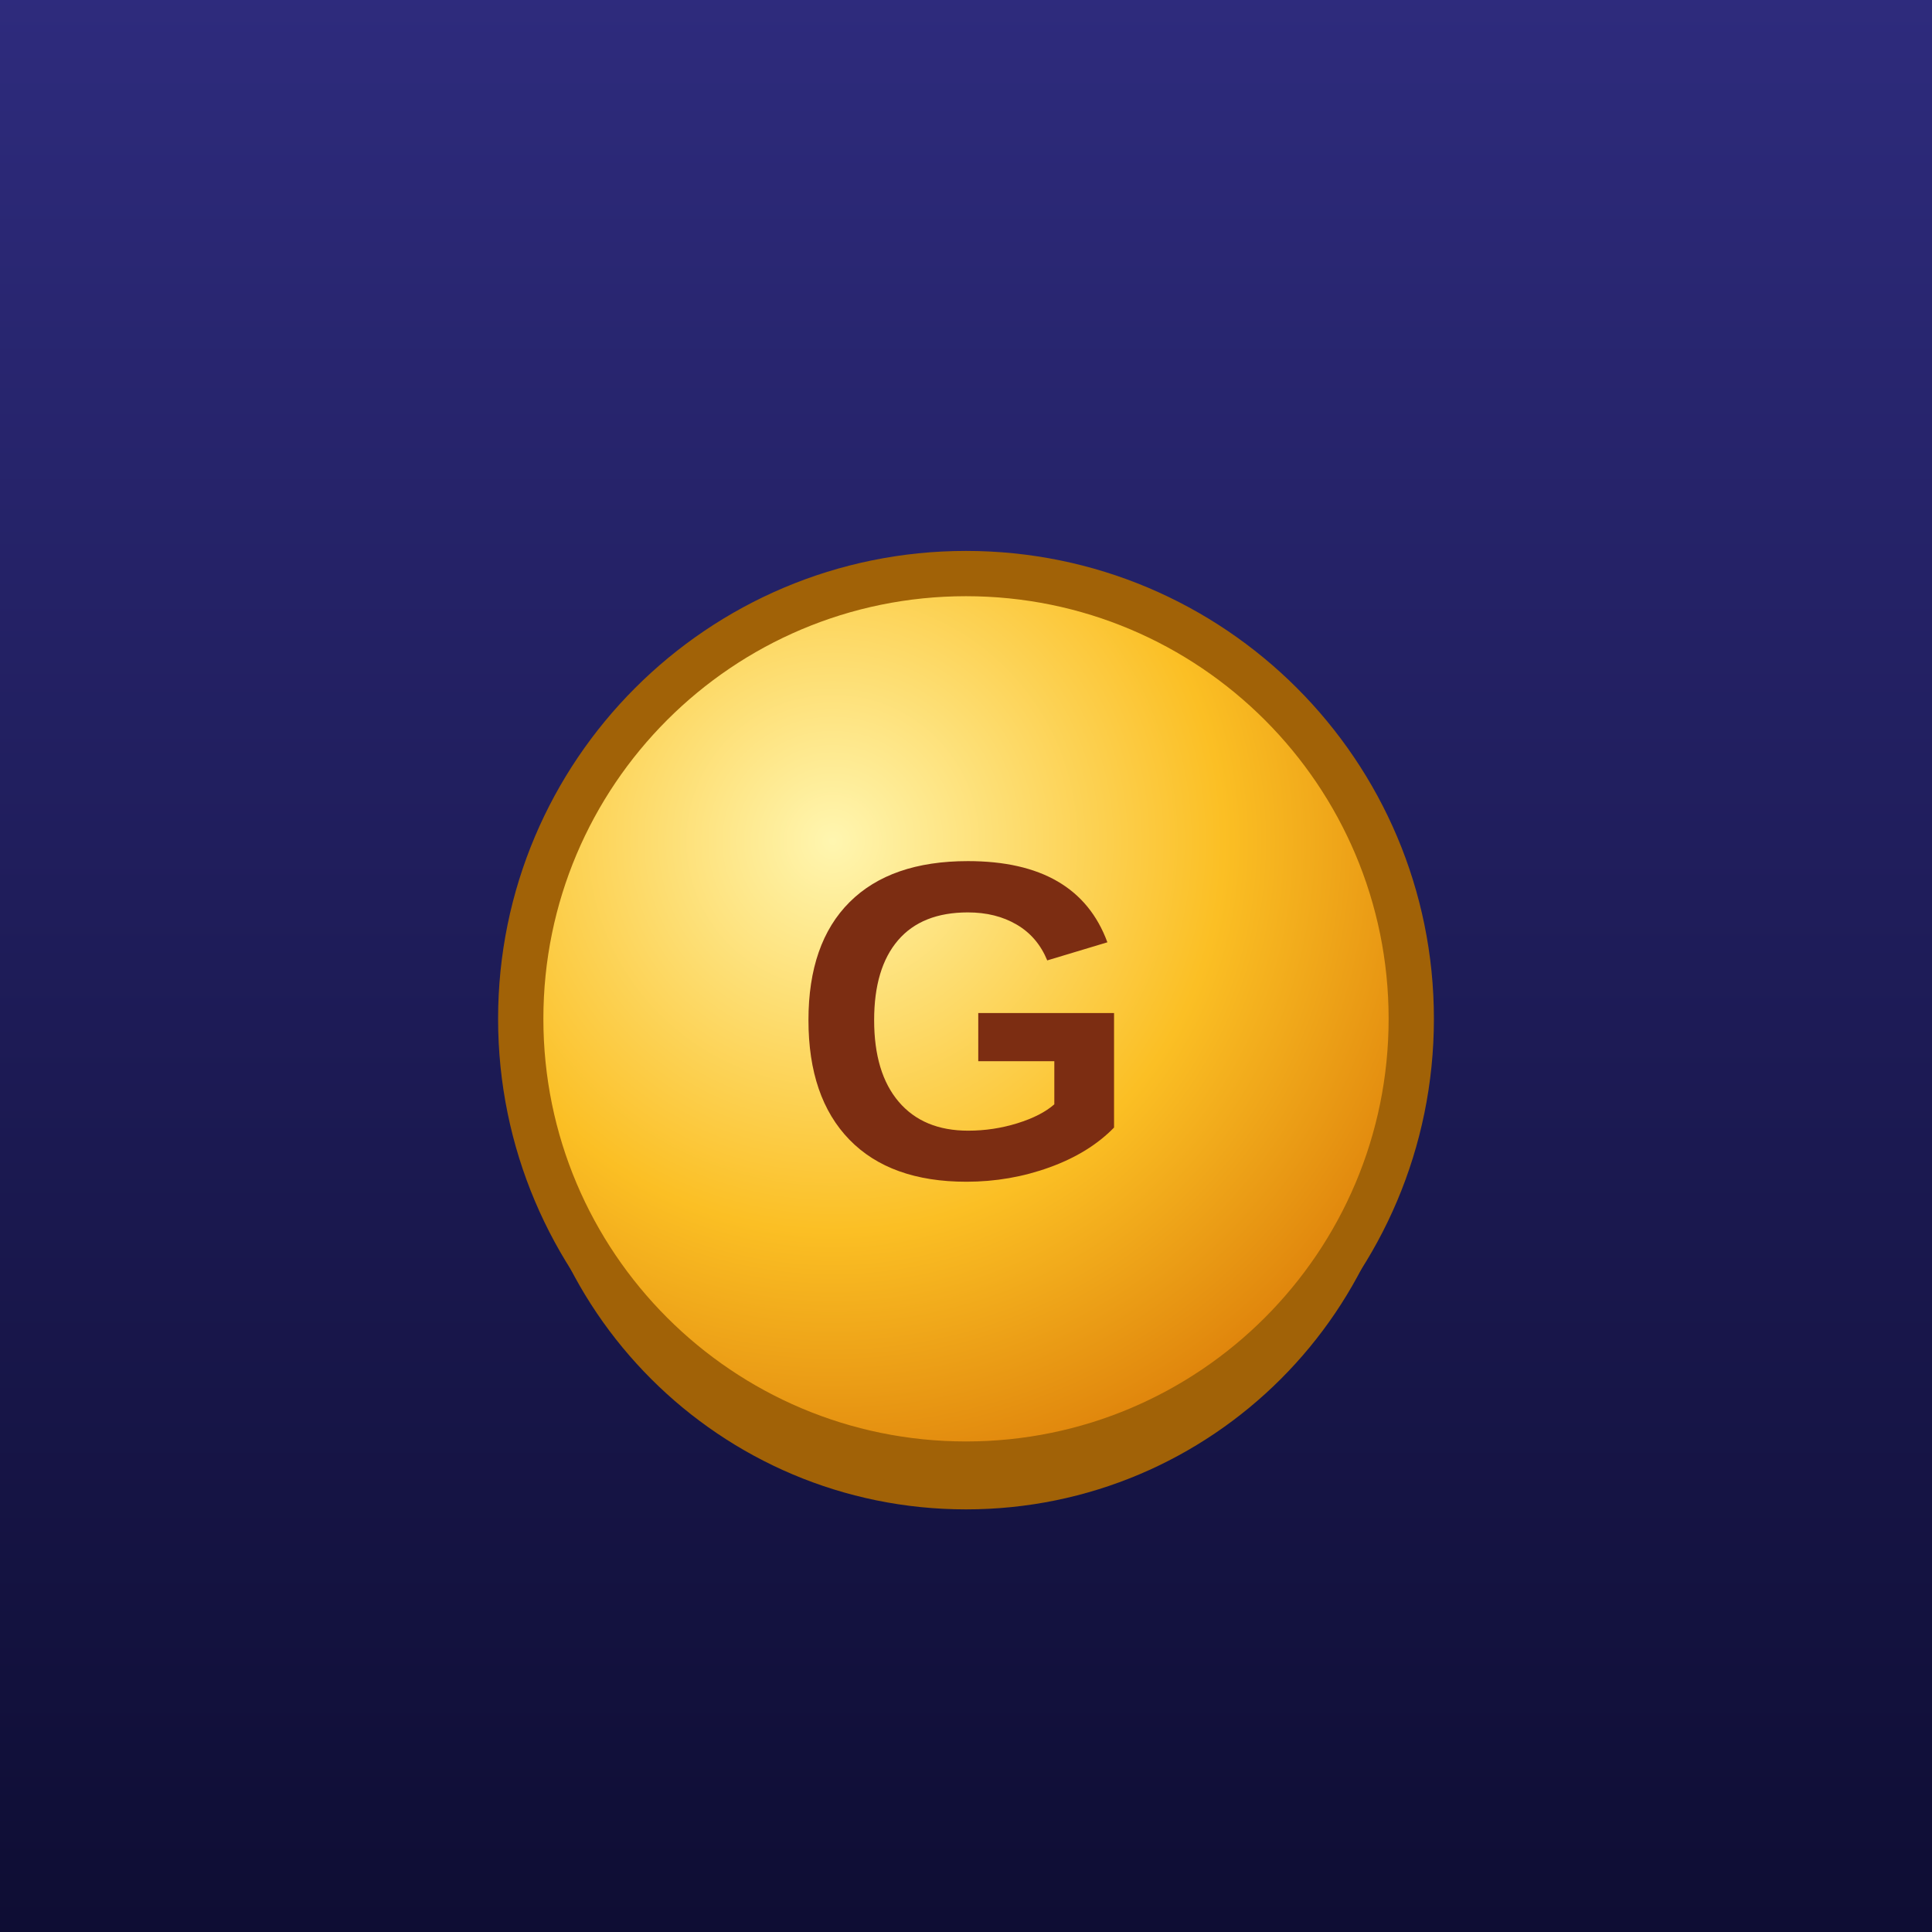
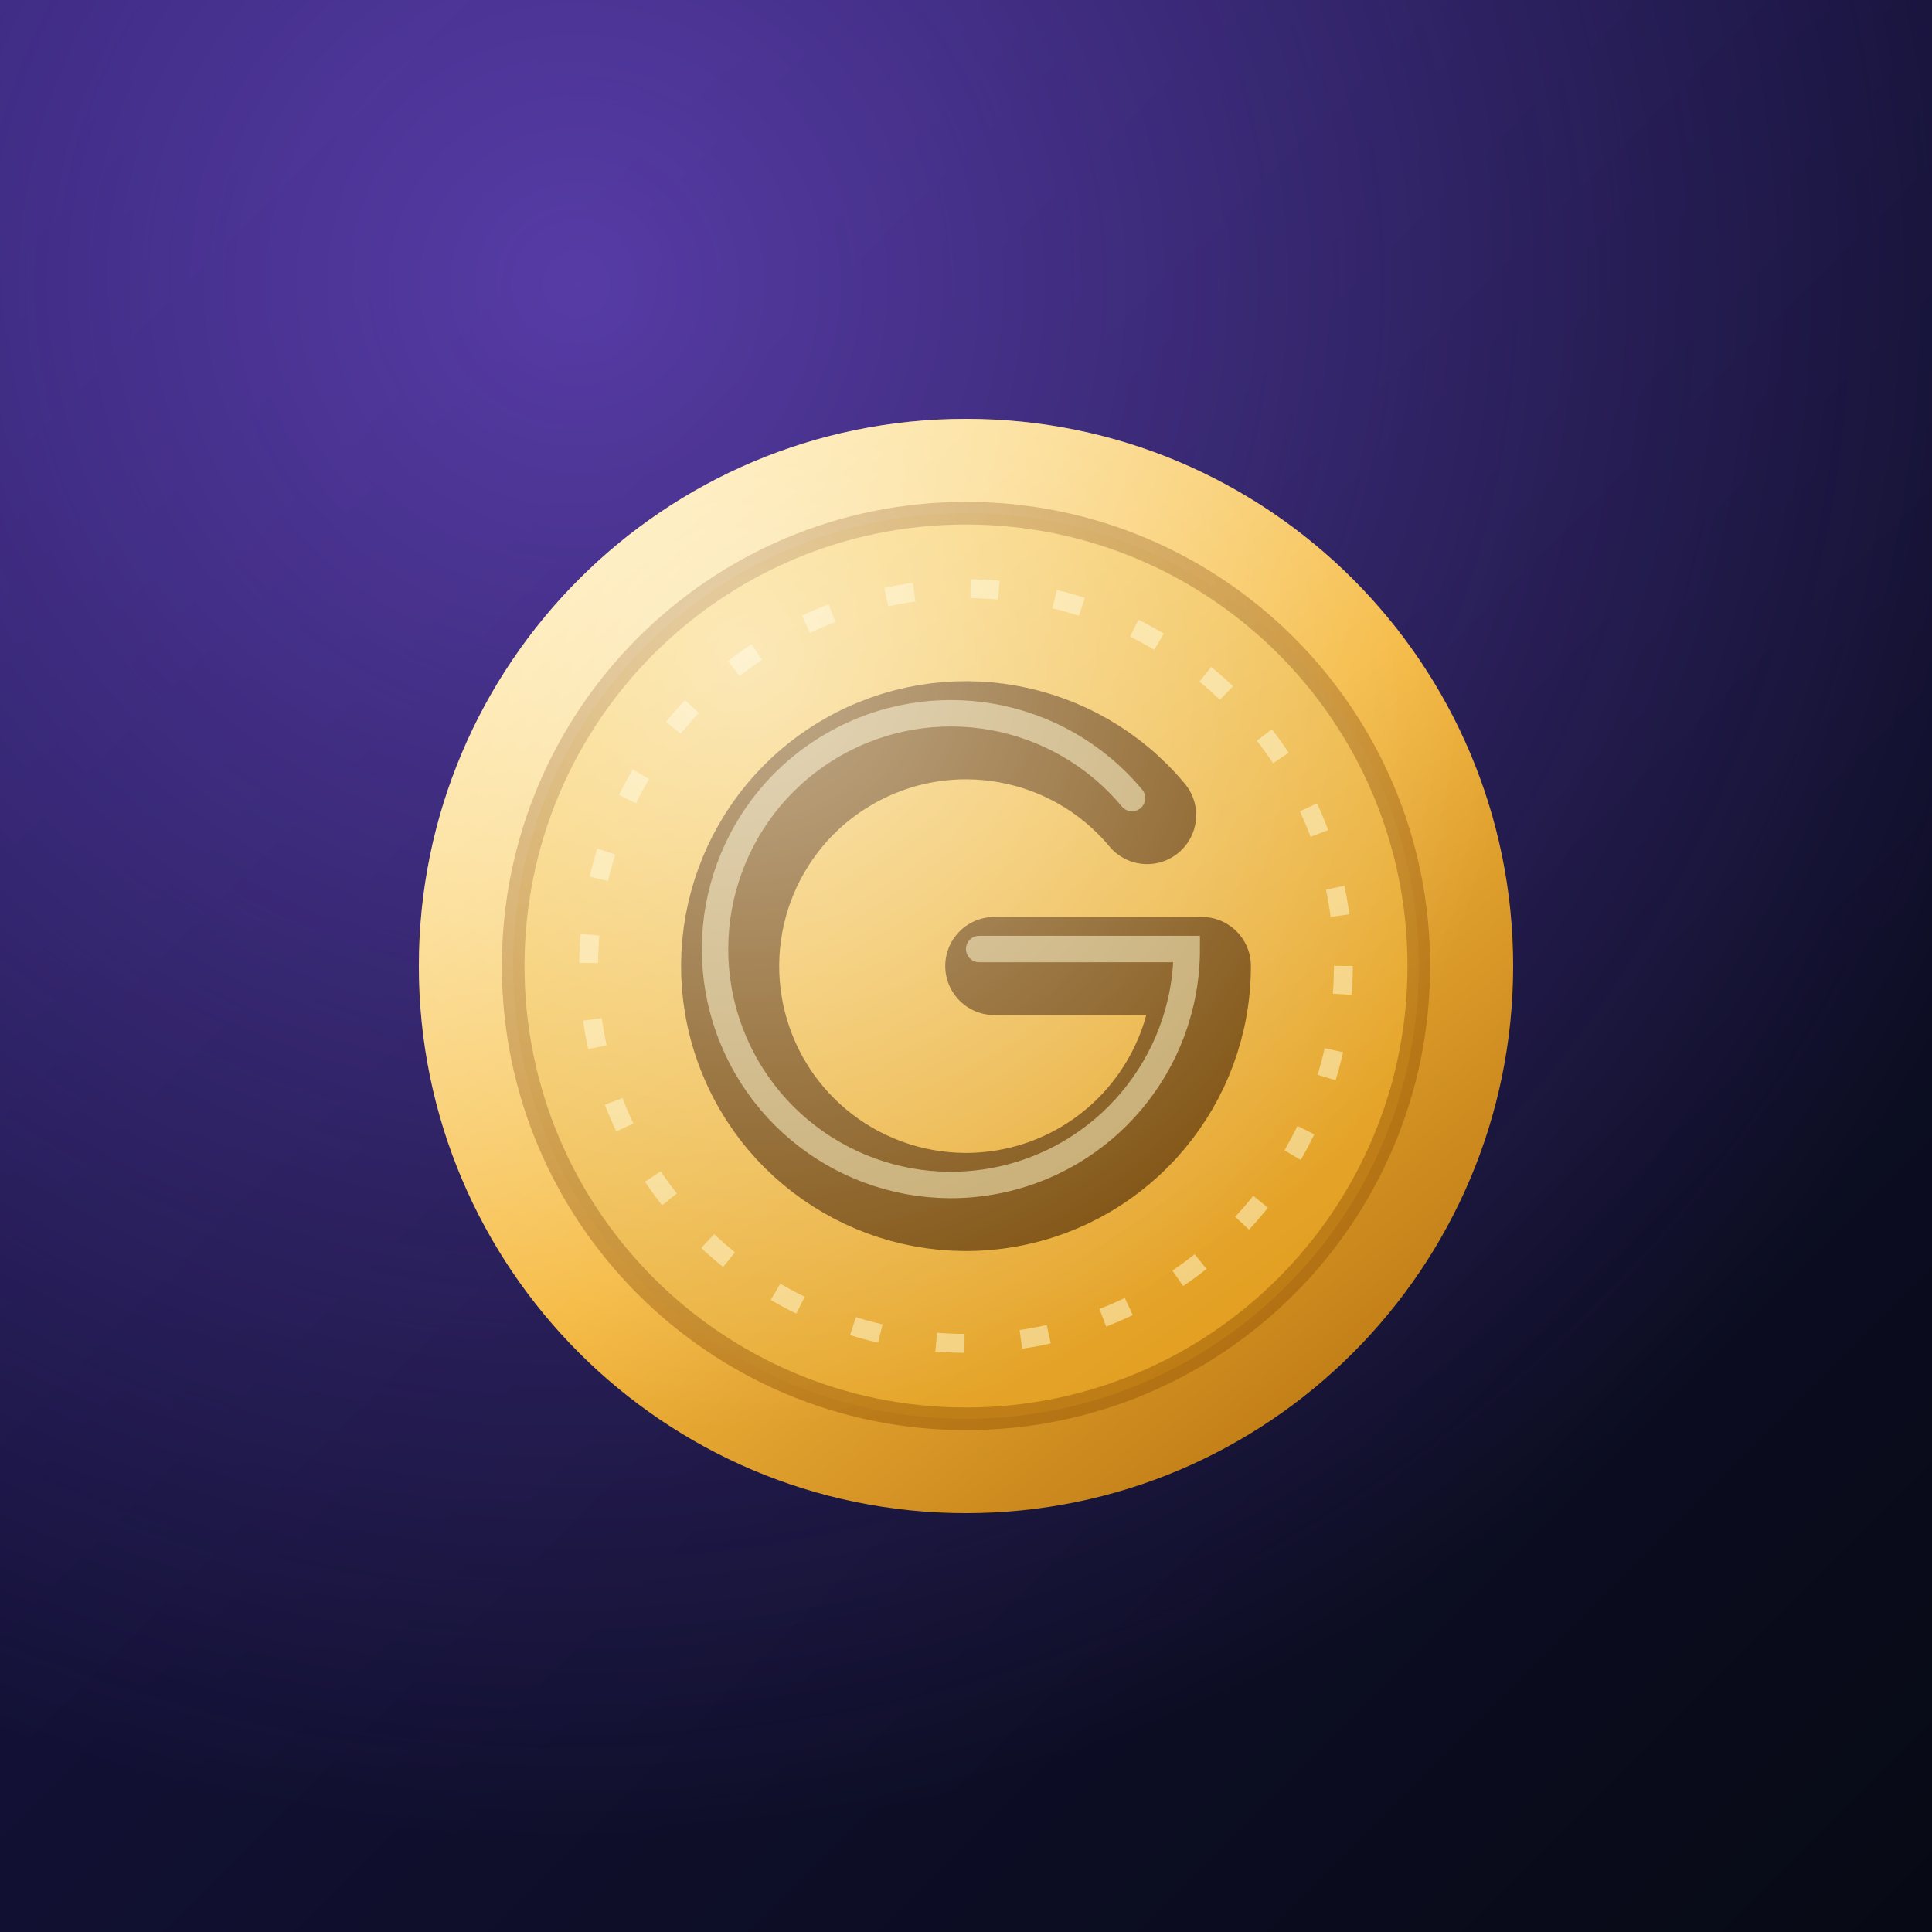
<svg xmlns="http://www.w3.org/2000/svg" viewBox="0 0 512 512">
  <defs>
-     <linearGradient id="bg" x1="0" y1="0" x2="0" y2="1">
-       <stop offset="0" stop-color="#2e2b7d" />
-       <stop offset="1" stop-color="#0e0d33" />
+     <linearGradient id="bg" x1="0" y1="0" x2="1" y2="1">
+       <stop stop-color="#1B1650" />
+       <stop offset="1" stop-color="#070A14" />
    </linearGradient>
-     <radialGradient id="coin" cx="0.35" cy="0.3" r="0.8">
-       <stop offset="0" stop-color="#fff6b0" />
-       <stop offset="0.55" stop-color="#fbbf24" />
-       <stop offset="1" stop-color="#d97706" />
+     <radialGradient id="aura" cx=".3" cy=".15" r=".8">
+       <stop stop-color="#8B5CF6" stop-opacity=".55" />
+       <stop offset="1" stop-color="#8B5CF6" stop-opacity="0" />
+     </radialGradient>
+     <linearGradient id="rim" x1="10" y1="6" x2="54" y2="60" gradientUnits="userSpaceOnUse">
+       <stop stop-color="#FFE9A6" />
+       <stop offset=".5" stop-color="#F5B83D" />
+       <stop offset="1" stop-color="#B8730F" />
+     </linearGradient>
+     <linearGradient id="face" x1="16" y1="10" x2="48" y2="56" gradientUnits="userSpaceOnUse">
+       <stop stop-color="#FBD369" />
+       <stop offset="1" stop-color="#E09A1B" />
+     </linearGradient>
+     <radialGradient id="glow" cx=".3" cy=".22" r=".7">
+       <stop stop-color="#fff" stop-opacity=".55" />
+       <stop offset="1" stop-color="#fff" stop-opacity="0" />
    </radialGradient>
  </defs>
-   <rect width="512" height="512" fill="url(#bg)" />
-   <circle cx="256" cy="282" r="118" fill="#a16207" />
-   <circle cx="256" cy="270" r="118" fill="url(#coin)" stroke="#a16207" stroke-width="12" />
-   <text x="256" y="312" text-anchor="middle" font-family="Arial Black, Arial, sans-serif" font-weight="900" font-size="120" fill="#7c2d12">G</text>
+   <rect width="512" height="512" rx="0" fill="url(#bg)" />
+   <rect width="512" height="512" rx="0" fill="url(#aura)" />
+   <g transform="translate(96 96) scale(5)">
+     <circle cx="32" cy="32" r="29" fill="url(#rim)" />
+     <circle cx="32" cy="32" r="24" fill="url(#face)" stroke="#9A5B08" stroke-opacity=".5" stroke-width="1.2" />
+     <circle cx="32" cy="32" r="20" fill="none" stroke="#FFF3C4" stroke-opacity=".55" stroke-dasharray="1.5 3" />
+     <path d="M41.6 24A12.5 12.5 0 1 0 44.5 32H33.5" fill="none" stroke="#7A4A06" stroke-width="5.2" stroke-linecap="round" stroke-linejoin="round" />
+     <path d="M41.6 24A12.5 12.5 0 1 0 44.5 32H33.5" fill="none" stroke="#FFF1B8" stroke-opacity=".55" stroke-width="1.4" stroke-linecap="round" transform="translate(-.8 -.9)" />
+     <circle cx="32" cy="32" r="29" fill="url(#glow)" />
+   </g>
</svg>
